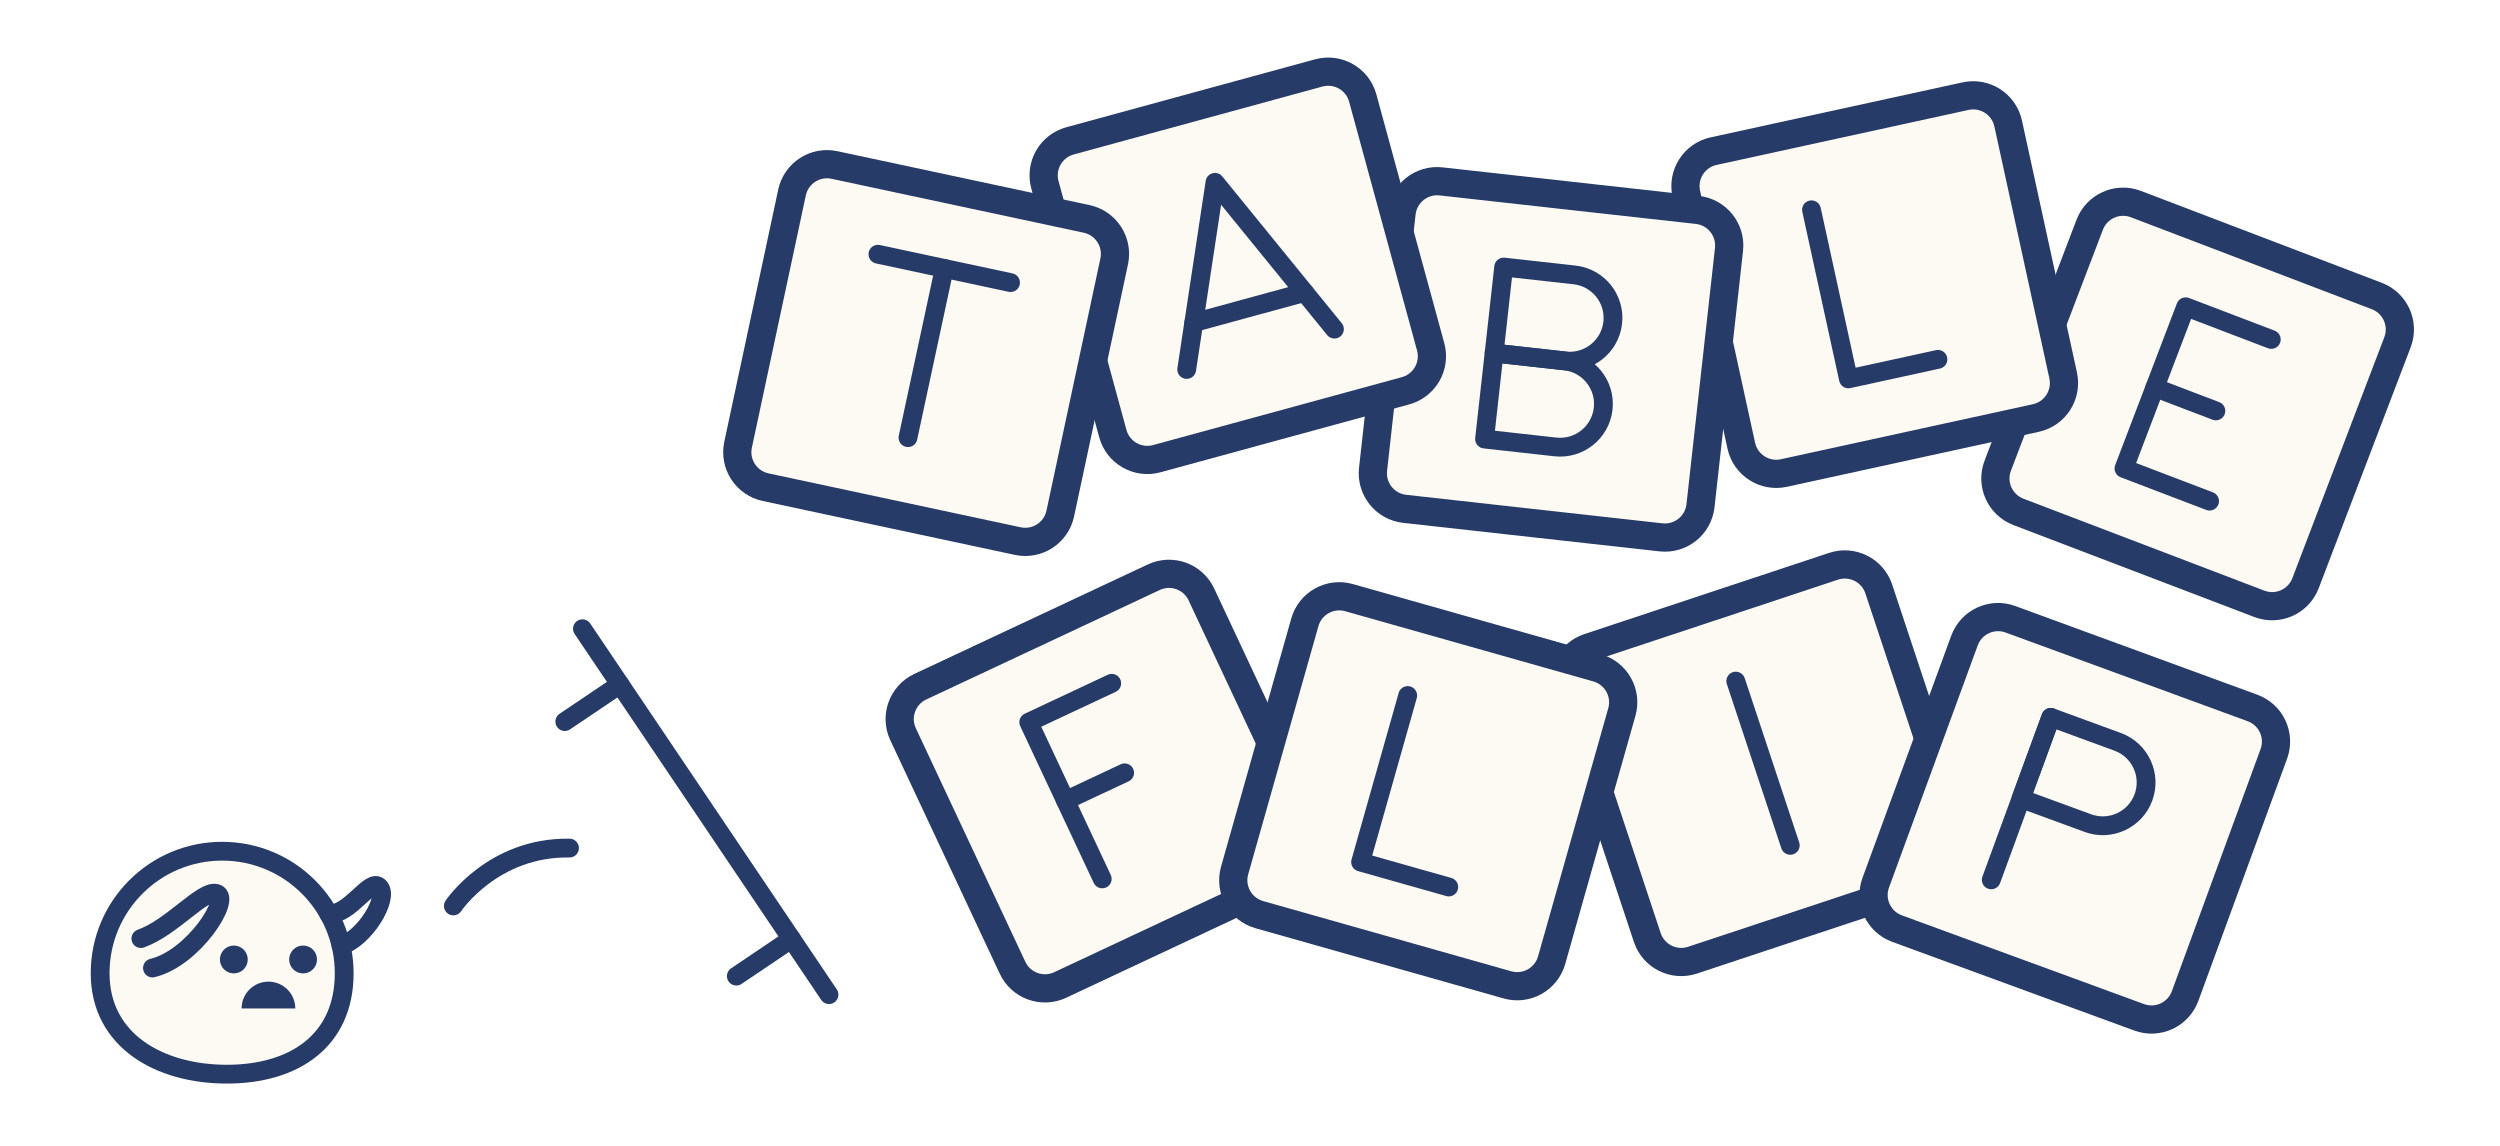
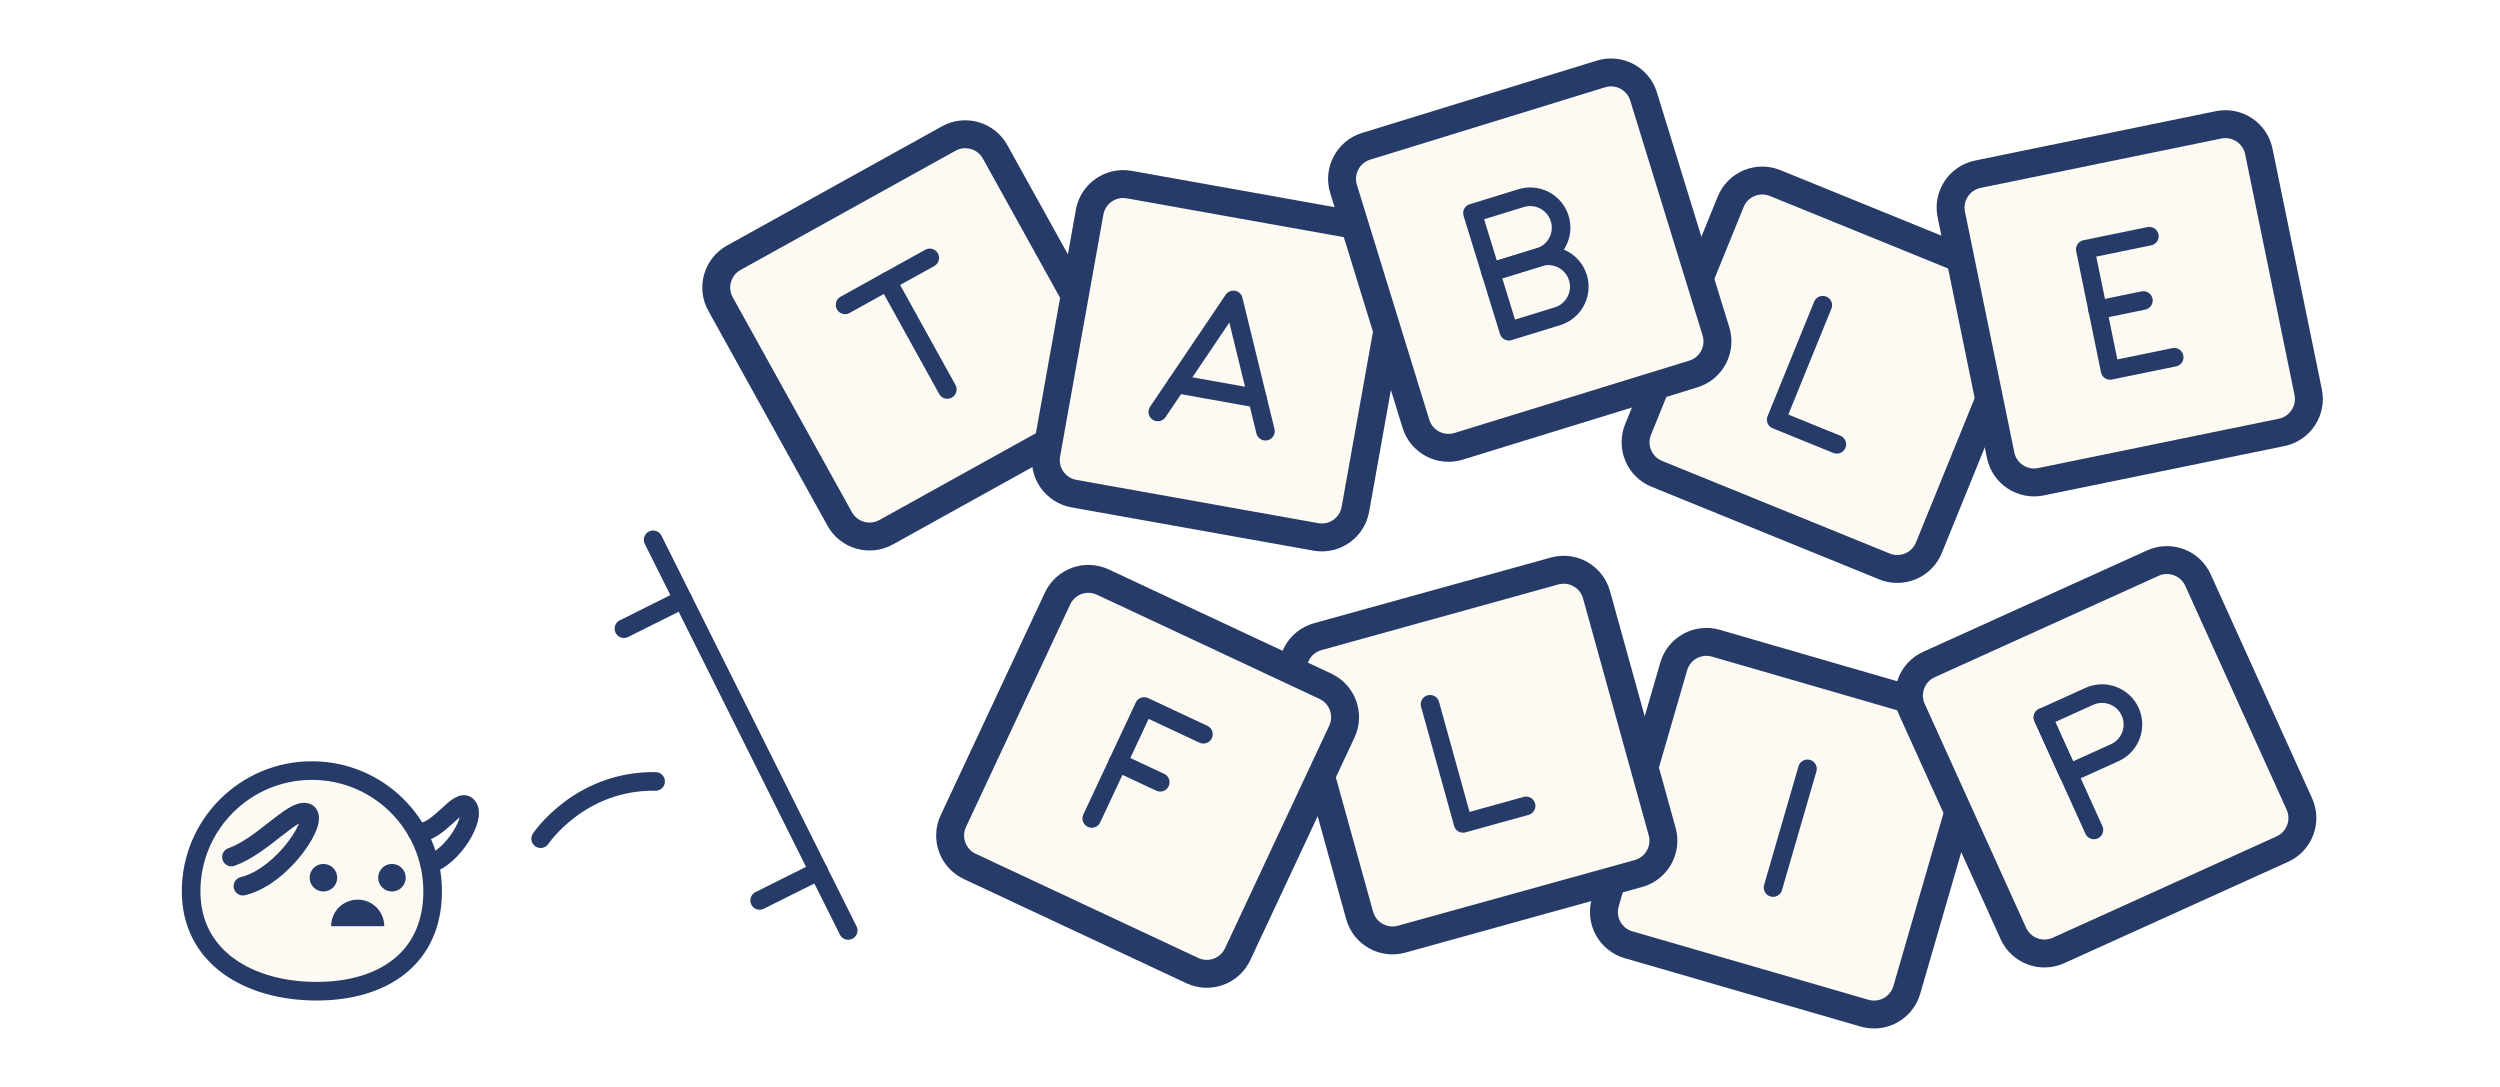
- <svg xmlns="http://www.w3.org/2000/svg" version="1.1" id="Layer_1" x="0px" y="0px" viewBox="100 135 1200 550" enable-background="new 100 135 1200 550" xml:space="preserve">
+ <svg xmlns="http://www.w3.org/2000/svg" version="1.1" id="Layer_1" x="0px" y="0px" viewBox="125 160 1150 500" enable-background="new 125 160 1150 500" xml:space="preserve">
  <g>
+     <path fill="#FCFAF2" stroke="#273B68" stroke-width="8.562" stroke-linecap="round" stroke-linejoin="round" stroke-miterlimit="10" d="   M324.014,570.014c0,30.68-22.73,45.945-53.41,45.945s-57.691-15.265-57.691-45.945c0-30.68,24.871-55.551,55.551-55.551   S324.014,539.334,324.014,570.014z" />
    <g>
-       <path fill="#FCFAF2" stroke="#273B68" stroke-width="13.542" stroke-linecap="round" stroke-linejoin="round" stroke-miterlimit="10" d="    M1184.496,424.844l-115.658-44.14c-8.861-3.382-13.303-13.307-9.921-22.168l44.14-115.658c3.382-8.861,13.307-13.303,22.168-9.921    l115.658,44.14c8.861,3.382,13.303,13.307,9.921,22.168l-44.141,115.658C1203.281,423.784,1193.357,428.225,1184.496,424.844z" />
+       <circle fill="#273B68" cx="273.773" cy="563.747" r="6.339" />
+       <circle fill="#273B68" cx="305.299" cy="563.747" r="6.339" />
+     </g>
+     <path fill="none" stroke="#273B68" stroke-width="8.562" stroke-linecap="round" stroke-linejoin="round" stroke-miterlimit="10" d="   M231.462,554.232c14.239-5.052,28.117-22.357,34.397-20.526c7.045,2.054-10.392,29.432-29.121,33.922" />
+     <path fill="none" stroke="#273B68" stroke-width="8.562" stroke-linecap="round" stroke-linejoin="round" stroke-miterlimit="10" d="   M316.968,542.925c9.669,0.794,18.944-16.724,23.066-12.102c4.519,5.067-6.976,23.674-17.457,26.585" />
+     <path fill="none" stroke="#273B68" stroke-width="8.562" stroke-linecap="round" stroke-linejoin="round" stroke-miterlimit="10" d="   M373.698,545.797c0,0,17.945-26.906,52.882-26.339" />
+     <path fill="#273B68" d="M277.311,586.057c0-6.751,5.473-12.225,12.225-12.225c6.751,0,12.225,5.473,12.225,12.225H277.311z" />
+     <g>
+       <line fill="none" stroke="#273B68" stroke-width="8.562" stroke-linecap="round" stroke-linejoin="round" stroke-miterlimit="10" x1="425.445" y1="408.319" x2="515.176" y2="588.014" />
      <g>
-         <polyline fill="none" stroke="#273B68" stroke-width="9.028" stroke-linecap="round" stroke-linejoin="round" stroke-miterlimit="10" points="     1160.594,375.548 1119.505,359.866 1149.126,282.252 1190.216,297.934    " />
-         <line fill="none" stroke="#273B68" stroke-width="9.028" stroke-linecap="round" stroke-linejoin="round" stroke-miterlimit="10" x1="1134.315" y1="321.059" x2="1163.611" y2="332.24" />
+         <line fill="none" stroke="#273B68" stroke-width="8.562" stroke-linecap="round" stroke-linejoin="round" stroke-miterlimit="10" x1="439.1" y1="435.664" x2="412.015" y2="449.188" />
+         <line fill="none" stroke="#273B68" stroke-width="8.562" stroke-linecap="round" stroke-linejoin="round" stroke-miterlimit="10" x1="501.521" y1="560.669" x2="474.436" y2="574.194" />
      </g>
    </g>
    <g>
-       <path fill="#FCFAF2" stroke="#273B68" stroke-width="13.542" stroke-linecap="round" stroke-linejoin="round" stroke-miterlimit="10" d="    M1029.897,556.907L912.4,595.887c-9.002,2.986-18.72-1.89-21.707-10.892l-38.98-117.497c-2.986-9.002,1.89-18.72,10.892-21.707    l117.497-38.98c9.002-2.986,18.72,1.89,21.707,10.892l38.98,117.497C1043.776,544.202,1038.899,553.921,1029.897,556.907z" />
-       <line fill="none" stroke="#273B68" stroke-width="9.028" stroke-linecap="round" stroke-linejoin="round" stroke-miterlimit="10" x1="933.172" y1="461.925" x2="959.33" y2="540.773" />
-     </g>
-     <g>
-       <path fill="#FCFAF2" stroke="#273B68" stroke-width="13.542" stroke-linecap="round" stroke-linejoin="round" stroke-miterlimit="10" d="    M1077.203,335.65l-120.946,26.402c-9.266,2.023-18.418-3.849-20.44-13.115L909.413,227.99    c-2.023-9.266,3.849-18.418,13.115-20.441l120.946-26.402c9.266-2.023,18.418,3.849,20.441,13.115l26.402,120.946    C1092.341,324.475,1086.469,333.627,1077.203,335.65z" />
-       <polyline fill="none" stroke="#273B68" stroke-width="9.028" stroke-linecap="round" stroke-linejoin="round" stroke-miterlimit="10" points="    969.522,235.708 987.24,316.871 1030.209,307.491   " />
-     </g>
-     <g>
-       <path fill="#FCFAF2" stroke="#273B68" stroke-width="13.542" stroke-linecap="round" stroke-linejoin="round" stroke-miterlimit="10" d="    M1126.815,623.32l-116.238-42.59c-8.905-3.263-13.48-13.127-10.217-22.033l42.59-116.238c3.263-8.905,13.127-13.48,22.033-10.217    l116.238,42.59c8.905,3.263,13.48,13.127,10.217,22.033l-42.59,116.238C1145.585,622.009,1135.721,626.583,1126.815,623.32z" />
+       <path fill="#FCFAF2" stroke="#273B68" stroke-width="12.843" stroke-linecap="round" stroke-linejoin="round" stroke-miterlimit="10" d="    M631.451,350.015L532.59,404.84c-7.574,4.2-17.119,1.465-21.32-6.109l-54.825-98.862c-4.2-7.574-1.465-17.119,6.109-21.32    l98.862-54.825c7.574-4.2,17.119-1.465,21.32,6.109l54.825,98.862C641.761,336.269,639.026,345.815,631.451,350.015z" />
      <g>
-         <line fill="none" stroke="#273B68" stroke-width="9.028" stroke-linecap="round" stroke-linejoin="round" stroke-miterlimit="10" x1="1084.38" y1="479.323" x2="1055.799" y2="557.327" />
-         <path fill="none" stroke="#273B68" stroke-width="9.028" stroke-linecap="round" stroke-linejoin="round" stroke-miterlimit="10" d="     M1116.499,491.092l-32.119-11.769l-14.29,39.002l32.119,11.769c10.77,3.946,22.7-1.586,26.646-12.356     C1132.801,506.968,1127.269,495.038,1116.499,491.092z" />
+         <line fill="none" stroke="#273B68" stroke-width="8.562" stroke-linecap="round" stroke-linejoin="round" stroke-miterlimit="10" x1="513.741" y1="300.226" x2="552.695" y2="278.624" />
+         <line fill="none" stroke="#273B68" stroke-width="8.562" stroke-linecap="round" stroke-linejoin="round" stroke-miterlimit="10" x1="533.237" y1="289.415" x2="560.769" y2="339.15" />
      </g>
    </g>
    <g>
-       <path fill="#FCFAF2" stroke="#273B68" stroke-width="13.542" stroke-linecap="round" stroke-linejoin="round" stroke-miterlimit="10" d="    M897.271,392.927l-123.036-13.686c-9.426-1.049-16.218-9.54-15.169-18.966l13.686-123.036c1.049-9.426,9.54-16.218,18.966-15.169    l123.036,13.686c9.426,1.049,16.218,9.54,15.169,18.966l-13.686,123.036C915.189,387.184,906.697,393.975,897.271,392.927z" />
+       <path fill="#FCFAF2" stroke="#273B68" stroke-width="12.843" stroke-linecap="round" stroke-linejoin="round" stroke-miterlimit="10" d="    M982.699,626.061l-108.577-31.473c-8.318-2.411-13.107-11.109-10.696-19.428l31.473-108.577    c2.411-8.319,11.109-13.107,19.428-10.696l108.577,31.473c8.318,2.411,13.107,11.109,10.696,19.428l-31.473,108.577    C999.716,623.683,991.017,628.472,982.699,626.061z" />
+       <line fill="none" stroke="#273B68" stroke-width="8.562" stroke-linecap="round" stroke-linejoin="round" stroke-miterlimit="10" x1="956.426" y1="513.674" x2="940.6" y2="568.274" />
+     </g>
+     <g>
+       <path fill="#FCFAF2" stroke="#273B68" stroke-width="12.843" stroke-linecap="round" stroke-linejoin="round" stroke-miterlimit="10" d="    M730.278,406.972l-111.28-19.906c-8.526-1.525-14.201-9.673-12.676-18.198l19.906-111.28c1.525-8.526,9.673-14.201,18.198-12.676    l111.28,19.906c8.526,1.525,14.201,9.673,12.676,18.198l-19.906,111.28C746.951,402.822,738.803,408.497,730.278,406.972z" />
      <g>
-         <path fill="none" stroke="#273B68" stroke-width="9.028" stroke-linecap="round" stroke-linejoin="round" stroke-miterlimit="10" d="     M855.765,266.958l-33.997-3.782l-4.592,41.283l33.997,3.782c11.4,1.268,21.669-6.946,22.937-18.345     C875.378,278.496,867.164,268.226,855.765,266.958z" />
-         <path fill="none" stroke="#273B68" stroke-width="9.028" stroke-linecap="round" stroke-linejoin="round" stroke-miterlimit="10" d="     M851.173,308.241l-33.997-3.782l-4.592,41.283l33.997,3.782c11.4,1.268,21.669-6.946,22.937-18.345     C870.786,319.778,862.572,309.509,851.173,308.241z" />
+         <polyline fill="none" stroke="#273B68" stroke-width="8.562" stroke-linecap="round" stroke-linejoin="round" stroke-miterlimit="10" points="     657.591,349.493 692.357,297.963 707.103,358.35    " />
+         <line fill="none" stroke="#273B68" stroke-width="8.562" stroke-linecap="round" stroke-linejoin="round" stroke-miterlimit="10" x1="666.282" y1="336.611" x2="703.417" y2="343.253" />
      </g>
    </g>
    <g>
-       <path fill="#FCFAF2" stroke="#273B68" stroke-width="13.542" stroke-linecap="round" stroke-linejoin="round" stroke-miterlimit="10" d="    M774.672,322.565l-119.424,32.603c-9.15,2.498-18.592-2.894-21.09-12.044L601.555,223.7c-2.498-9.15,2.894-18.592,12.044-21.09    l119.424-32.603c9.15-2.498,18.592,2.894,21.09,12.044l32.603,119.424C789.214,310.625,783.821,320.067,774.672,322.565z" />
+       <path fill="#FCFAF2" stroke="#273B68" stroke-width="12.843" stroke-linecap="round" stroke-linejoin="round" stroke-miterlimit="10" d="    M1174.887,550.577l-102.979,46.633c-7.89,3.573-17.182,0.073-20.755-7.816l-46.633-102.979c-3.573-7.89-0.073-17.182,7.817-20.755    l102.979-46.633c7.89-3.573,17.182-0.073,20.755,7.816l46.633,102.979C1186.277,537.712,1182.777,547.004,1174.887,550.577z" />
      <g>
-         <polyline fill="none" stroke="#273B68" stroke-width="9.028" stroke-linecap="round" stroke-linejoin="round" stroke-miterlimit="10" points="     669.62,312.338 683.196,222.517 740.53,292.979    " />
-         <line fill="none" stroke="#273B68" stroke-width="9.028" stroke-linecap="round" stroke-linejoin="round" stroke-miterlimit="10" x1="673.014" y1="289.882" x2="726.196" y2="275.363" />
+         <line fill="none" stroke="#273B68" stroke-width="8.562" stroke-linecap="round" stroke-linejoin="round" stroke-miterlimit="10" x1="1064.752" y1="489.985" x2="1088.203" y2="541.77" />
+         <path fill="none" stroke="#273B68" stroke-width="8.562" stroke-linecap="round" stroke-linejoin="round" stroke-miterlimit="10" d="     M1086.075,480.329l-21.323,9.656l11.725,25.893l21.323-9.656c7.15-3.238,10.321-11.659,7.084-18.809     C1101.646,480.262,1093.225,477.091,1086.075,480.329z" />
      </g>
    </g>
    <g>
-       <path fill="#FCFAF2" stroke="#273B68" stroke-width="13.542" stroke-linecap="round" stroke-linejoin="round" stroke-miterlimit="10" d="    M588.542,394.725l-121.058-25.887c-9.275-1.983-15.186-11.11-13.202-20.384l25.887-121.058    c1.983-9.275,11.11-15.186,20.384-13.202l121.058,25.887c9.275,1.983,15.186,11.11,13.202,20.384l-25.887,121.058    C606.944,390.797,597.817,396.708,588.542,394.725z" />
+       <path fill="#FCFAF2" stroke="#273B68" stroke-width="12.843" stroke-linecap="round" stroke-linejoin="round" stroke-miterlimit="10" d="    M991.853,420.568l-104.715-42.594c-8.023-3.263-11.881-12.412-8.617-20.435l42.594-104.715    c3.263-8.023,12.412-11.881,20.435-8.617l104.715,42.594c8.023,3.263,11.881,12.412,8.618,20.435l-42.594,104.715    C1009.024,419.974,999.875,423.832,991.853,420.568z" />
+       <polyline fill="none" stroke="#273B68" stroke-width="8.562" stroke-linecap="round" stroke-linejoin="round" stroke-miterlimit="10" points="    963.472,300.389 942.053,353.047 969.93,364.386   " />
+     </g>
+     <g>
+       <path fill="#FCFAF2" stroke="#273B68" stroke-width="12.843" stroke-linecap="round" stroke-linejoin="round" stroke-miterlimit="10" d="    M1174.552,358.9l-110.742,22.707c-8.484,1.74-16.773-3.728-18.512-12.212l-22.707-110.742c-1.74-8.484,3.728-16.773,12.212-18.512    l110.742-22.707c8.484-1.74,16.773,3.728,18.512,12.212l22.707,110.742C1188.504,348.872,1183.037,357.16,1174.552,358.9z" />
      <g>
-         <line fill="none" stroke="#273B68" stroke-width="9.028" stroke-linecap="round" stroke-linejoin="round" stroke-miterlimit="10" x1="521.407" y1="257.034" x2="585.061" y2="270.646" />
-         <line fill="none" stroke="#273B68" stroke-width="9.028" stroke-linecap="round" stroke-linejoin="round" stroke-miterlimit="10" x1="553.265" y1="263.847" x2="535.831" y2="345.071" />
+         <polyline fill="none" stroke="#273B68" stroke-width="8.562" stroke-linecap="round" stroke-linejoin="round" stroke-miterlimit="10" points="     1125.128,324.342 1095.646,330.387 1084.227,274.698 1113.71,268.653    " />
+         <line fill="none" stroke="#273B68" stroke-width="8.562" stroke-linecap="round" stroke-linejoin="round" stroke-miterlimit="10" x1="1089.937" y1="302.543" x2="1110.956" y2="298.233" />
      </g>
    </g>
    <g>
-       <path fill="#FCFAF2" stroke="#273B68" stroke-width="13.542" stroke-linecap="round" stroke-linejoin="round" stroke-miterlimit="10" d="    M720.956,555.247l-112.088,52.55c-8.588,4.026-18.813,0.328-22.839-8.259l-52.55-112.088c-4.026-8.587-0.328-18.813,8.259-22.839    l112.088-52.55c8.588-4.026,18.813-0.328,22.839,8.259l52.55,112.088C733.241,540.996,729.543,551.221,720.956,555.247z" />
+       <path fill="#FCFAF2" stroke="#273B68" stroke-width="12.843" stroke-linecap="round" stroke-linejoin="round" stroke-miterlimit="10" d="    M903.961,332.023l-108.035,33.285c-8.277,2.55-17.054-2.093-19.604-10.37l-33.285-108.035c-2.55-8.277,2.093-17.054,10.37-19.604    l108.035-33.285c8.277-2.55,17.054,2.093,19.604,10.37l33.285,108.035C916.88,320.696,912.238,329.473,903.961,332.023z" />
      <g>
-         <polyline fill="none" stroke="#273B68" stroke-width="9.028" stroke-linecap="round" stroke-linejoin="round" stroke-miterlimit="10" points="     629.069,556.873 593.804,481.655 633.626,462.986    " />
-         <line fill="none" stroke="#273B68" stroke-width="9.028" stroke-linecap="round" stroke-linejoin="round" stroke-miterlimit="10" x1="611.436" y1="519.264" x2="639.828" y2="505.954" />
+         <path fill="none" stroke="#273B68" stroke-width="8.562" stroke-linecap="round" stroke-linejoin="round" stroke-miterlimit="10" d="     M824.709,251.143l-22.37,6.892l8.369,27.164l22.37-6.892c7.501-2.311,11.708-10.265,9.397-17.766     C840.164,253.04,832.21,248.833,824.709,251.143z" />
+         <path fill="none" stroke="#273B68" stroke-width="8.562" stroke-linecap="round" stroke-linejoin="round" stroke-miterlimit="10" d="     M833.078,278.307l-22.37,6.892l8.369,27.164l22.37-6.892c7.501-2.311,11.708-10.265,9.397-17.766     C848.533,280.203,840.578,275.996,833.078,278.307z" />
      </g>
    </g>
    <g>
-       <path fill="#FCFAF2" stroke="#273B68" stroke-width="13.542" stroke-linecap="round" stroke-linejoin="round" stroke-miterlimit="10" d="    M823.585,607.737l-119.118-33.703c-9.126-2.582-14.431-12.074-11.849-21.2l33.703-119.118c2.582-9.126,12.074-14.431,21.2-11.849    l119.118,33.703c9.126,2.582,14.431,12.074,11.849,21.2l-33.703,119.118C842.203,605.014,832.711,610.319,823.585,607.737z" />
-       <polyline fill="none" stroke="#273B68" stroke-width="9.028" stroke-linecap="round" stroke-linejoin="round" stroke-miterlimit="10" points="    775.702,468.847 753.085,548.783 795.404,560.757   " />
+       <path fill="#FCFAF2" stroke="#273B68" stroke-width="12.843" stroke-linecap="round" stroke-linejoin="round" stroke-miterlimit="10" d="    M878.674,561.824l-108.938,30.198c-8.346,2.314-16.988-2.577-19.301-10.923l-30.198-108.938    c-2.314-8.346,2.577-16.988,10.923-19.301l108.938-30.198c8.346-2.314,16.988,2.577,19.301,10.923l30.198,108.938    C891.91,550.869,887.02,559.51,878.674,561.824z" />
+       <polyline fill="none" stroke="#273B68" stroke-width="8.562" stroke-linecap="round" stroke-linejoin="round" stroke-miterlimit="10" points="    782.822,483.971 798.008,538.752 827.01,530.713   " />
    </g>
    <g>
-       <path fill="#FCFAF2" stroke="#273B68" stroke-width="9.028" stroke-linecap="round" stroke-linejoin="round" stroke-miterlimit="10" d="    M265.213,602.158c0,32.35-23.968,48.446-56.318,48.446s-60.832-16.096-60.832-48.446s26.225-58.575,58.575-58.575    S265.213,569.808,265.213,602.158z" />
+       <path fill="#FCFAF2" stroke="#273B68" stroke-width="12.843" stroke-linecap="round" stroke-linejoin="round" stroke-miterlimit="10" d="    M673.475,606.478L571.092,558.55c-7.844-3.672-11.226-13.008-7.554-20.852l47.929-102.383c3.672-7.844,13.008-11.226,20.852-7.554    l102.383,47.929c7.844,3.672,11.226,13.008,7.554,20.852l-47.929,102.383C690.655,606.768,681.319,610.15,673.475,606.478z" />
      <g>
-         <circle fill="#273B68" cx="212.237" cy="595.549" r="6.684" />
-         <circle fill="#273B68" cx="245.479" cy="595.549" r="6.684" />
-       </g>
-       <path fill="none" stroke="#273B68" stroke-width="9.028" stroke-linecap="round" stroke-linejoin="round" stroke-miterlimit="10" d="    M167.622,585.516c15.014-5.327,29.648-23.574,36.269-21.644c7.428,2.166-10.958,31.034-30.706,35.769" />
-       <path fill="none" stroke="#273B68" stroke-width="9.028" stroke-linecap="round" stroke-linejoin="round" stroke-miterlimit="10" d="    M257.783,573.594c10.195,0.837,19.976-17.634,24.322-12.761c4.765,5.343-7.355,24.963-18.408,28.033" />
-       <path fill="none" stroke="#273B68" stroke-width="9.028" stroke-linecap="round" stroke-linejoin="round" stroke-miterlimit="10" d="    M317.601,569.851c0,0,18.922-28.371,55.76-27.773" />
-       <path fill="#273B68" d="M215.967,619.074c0-7.119,5.771-12.89,12.89-12.89c7.119,0,12.89,5.771,12.89,12.89H215.967z" />
-       <g>
-         <line fill="none" stroke="#273B68" stroke-width="9.028" stroke-linecap="round" stroke-linejoin="round" stroke-miterlimit="10" x1="379.566" y1="436.794" x2="497.92" y2="612.426" />
-         <g>
-           <line fill="none" stroke="#273B68" stroke-width="9.028" stroke-linecap="round" stroke-linejoin="round" stroke-miterlimit="10" x1="397.576" y1="463.52" x2="371.104" y2="481.359" />
-           <line fill="none" stroke="#273B68" stroke-width="9.028" stroke-linecap="round" stroke-linejoin="round" stroke-miterlimit="10" x1="479.909" y1="585.699" x2="453.437" y2="603.538" />
-         </g>
+         <polyline fill="none" stroke="#273B68" stroke-width="8.562" stroke-linecap="round" stroke-linejoin="round" stroke-miterlimit="10" points="     627.217,536.482 651.319,484.997 678.576,497.757    " />
+         <line fill="none" stroke="#273B68" stroke-width="8.562" stroke-linecap="round" stroke-linejoin="round" stroke-miterlimit="10" x1="639.268" y1="510.74" x2="658.701" y2="519.837" />
      </g>
    </g>
  </g>
</svg>
